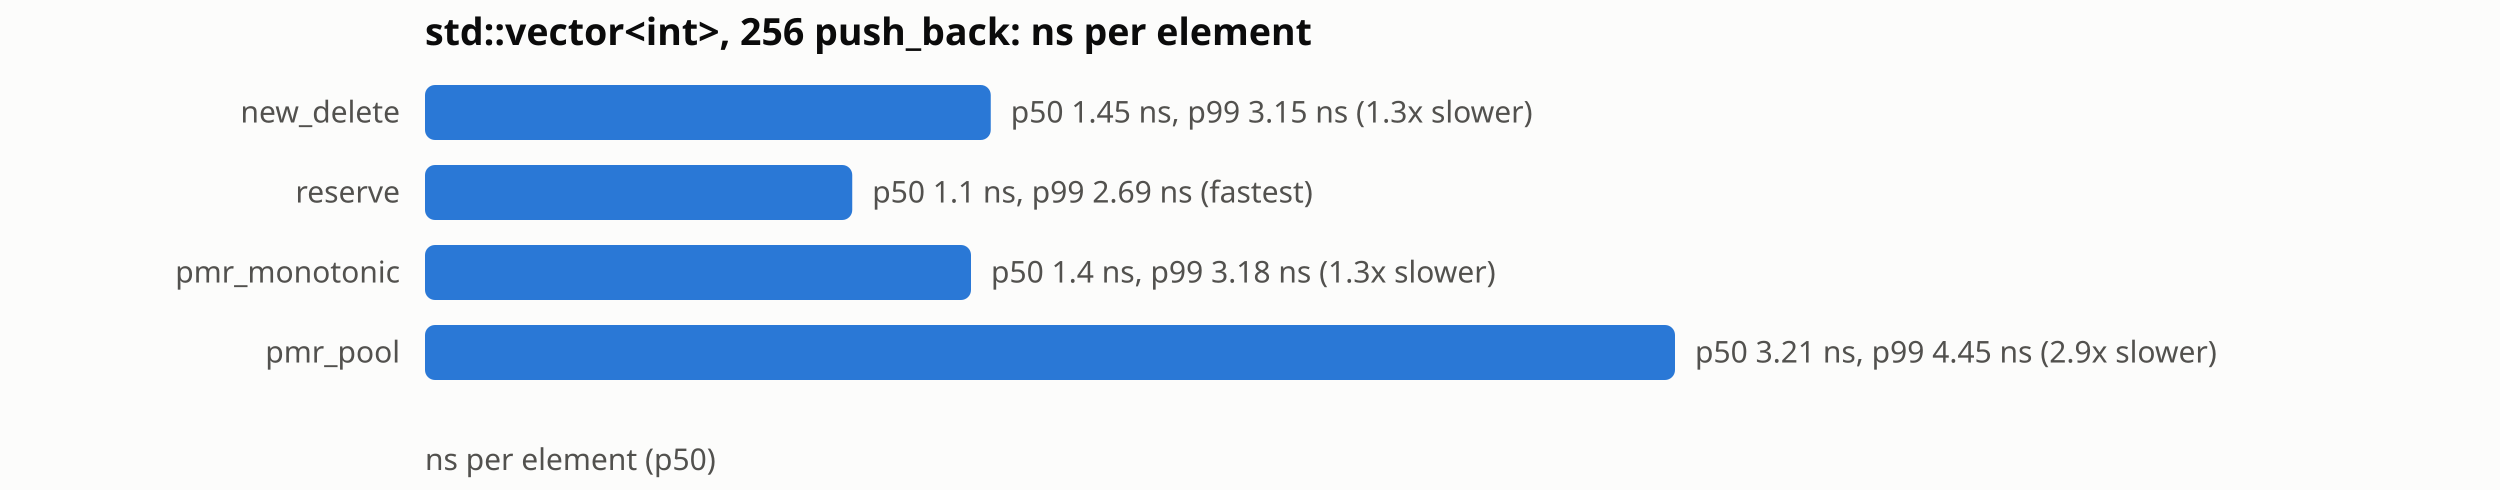
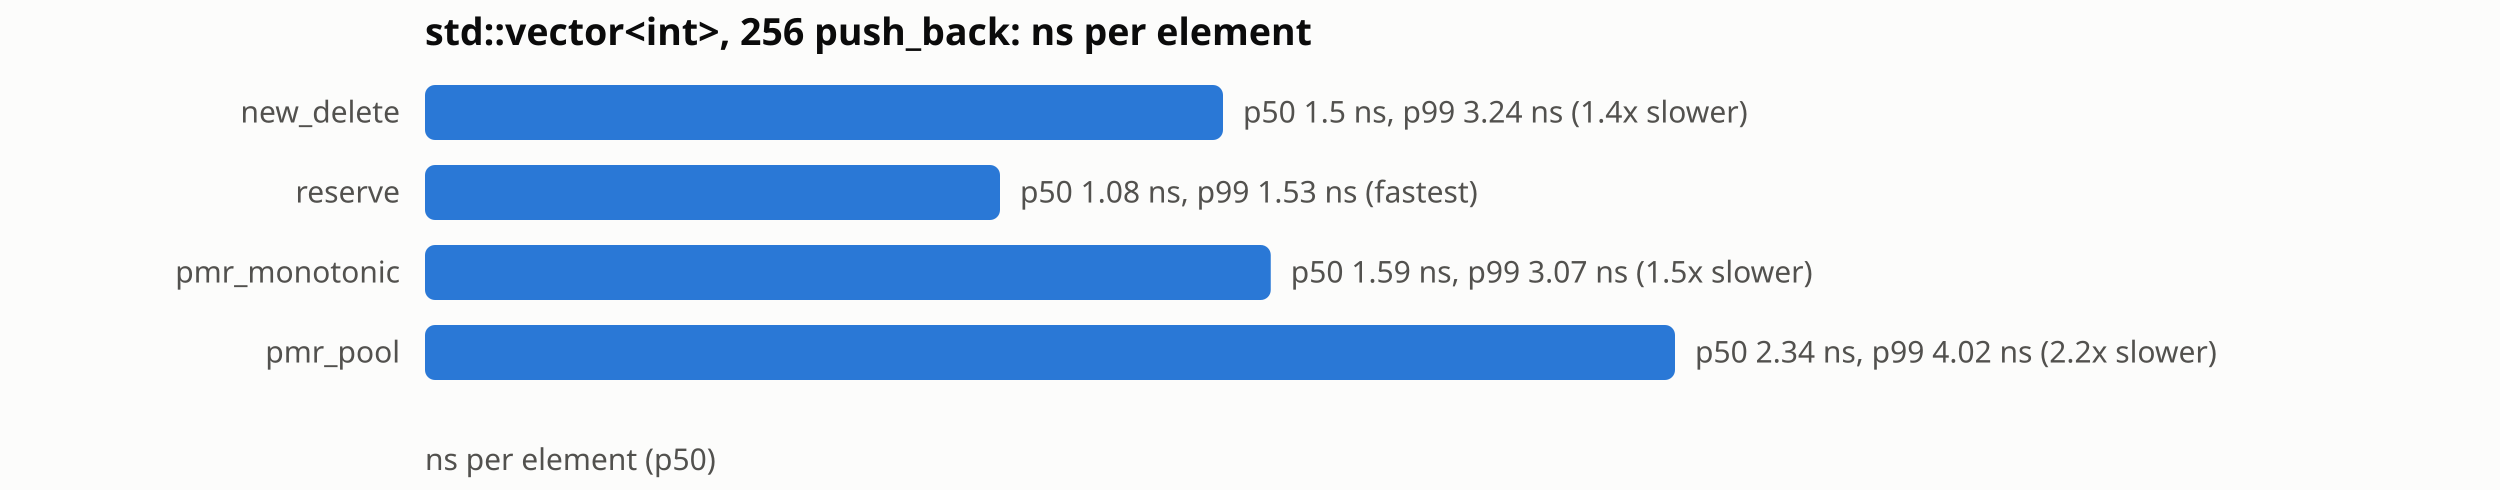
<svg xmlns="http://www.w3.org/2000/svg" viewBox="0 0 1000 196" role="img" aria-label="std::vector&lt;int&gt;, 256 push_back: ns per element">
  <style>
  .bg{fill:#fcfcfb} .ax{fill:#52514e;font:12px system-ui,sans-serif} .title{fill:#0b0b0b;font:600 15px system-ui,sans-serif}
  .grid{stroke:#e4e3df} .zone-a{fill:#f3f2ef} .zone-b{fill:#fcfcfb} .marker{stroke:#8a8984}
  .zlabel{fill:#8a8984;font:600 12px system-ui,sans-serif} .hit{fill:transparent}
  .s1{stroke:#2a78d6} .s2{stroke:#eb6834} .s3{stroke:#1baf7a} .s4{stroke:#6250d6} .s5{stroke:#e87ba4}
  .f1{fill:#2a78d6} .f2{fill:#eb6834} .f3{fill:#1baf7a} .f4{fill:#6250d6} .f5{fill:#e87ba4}
</style>
  <rect class="bg" width="1000" height="196" />
  <text class="title" x="170" y="18">std::vector&lt;int&gt;, 256 push_back: ns per element</text>
  <g transform="translate(0,24)">
    <text class="ax" x="160" y="25.0" text-anchor="end">new_delete</text>
-     <rect class="f1" x="170" y="10" width="226.3" height="22" rx="4" />
-     <text class="ax" x="404.3" y="25.0">p50 1.45 ns, p99 3.15 ns  (1.3x slower)</text>
+     <rect class="f1" x="170" y="10" width="319.2" height="22" rx="4" />
+     <text class="ax" x="497.2" y="25.0">p50 1.5 ns, p99 3.24 ns  (1.4x slower)</text>
    <text class="ax" x="160" y="57.0" text-anchor="end">reserve</text>
-     <rect class="f1" x="170" y="42" width="170.9" height="22" rx="4" />
-     <text class="ax" x="348.9" y="57.0">p50 1.1 ns, p99 2.69 ns  (fastest)</text>
+     <rect class="f1" x="170" y="42" width="230.0" height="22" rx="4" />
+     <text class="ax" x="408.0" y="57.0">p50 1.08 ns, p99 1.53 ns  (fastest)</text>
    <text class="ax" x="160" y="89.0" text-anchor="end">pmr_monotonic</text>
-     <rect class="f1" x="170" y="74" width="218.4" height="22" rx="4" />
-     <text class="ax" x="396.4" y="89.0">p50 1.4 ns, p99 3.18 ns  (1.3x slower)</text>
+     <rect class="f1" x="170" y="74" width="338.3" height="22" rx="4" />
+     <text class="ax" x="516.3" y="89.0">p50 1.59 ns, p99 3.07 ns  (1.5x slower)</text>
    <text class="ax" x="160" y="121.0" text-anchor="end">pmr_pool</text>
    <rect class="f1" x="170" y="106" width="500.0" height="22" rx="4" />
-     <text class="ax" x="678.0" y="121.0">p50 3.21 ns, p99 4.45 ns  (2.9x slower)</text>
+     <text class="ax" x="678.0" y="121.0">p50 2.34 ns, p99 4.02 ns  (2.2x slower)</text>
    <text class="ax" x="170" y="164">ns per element (p50)</text>
  </g>
</svg>
